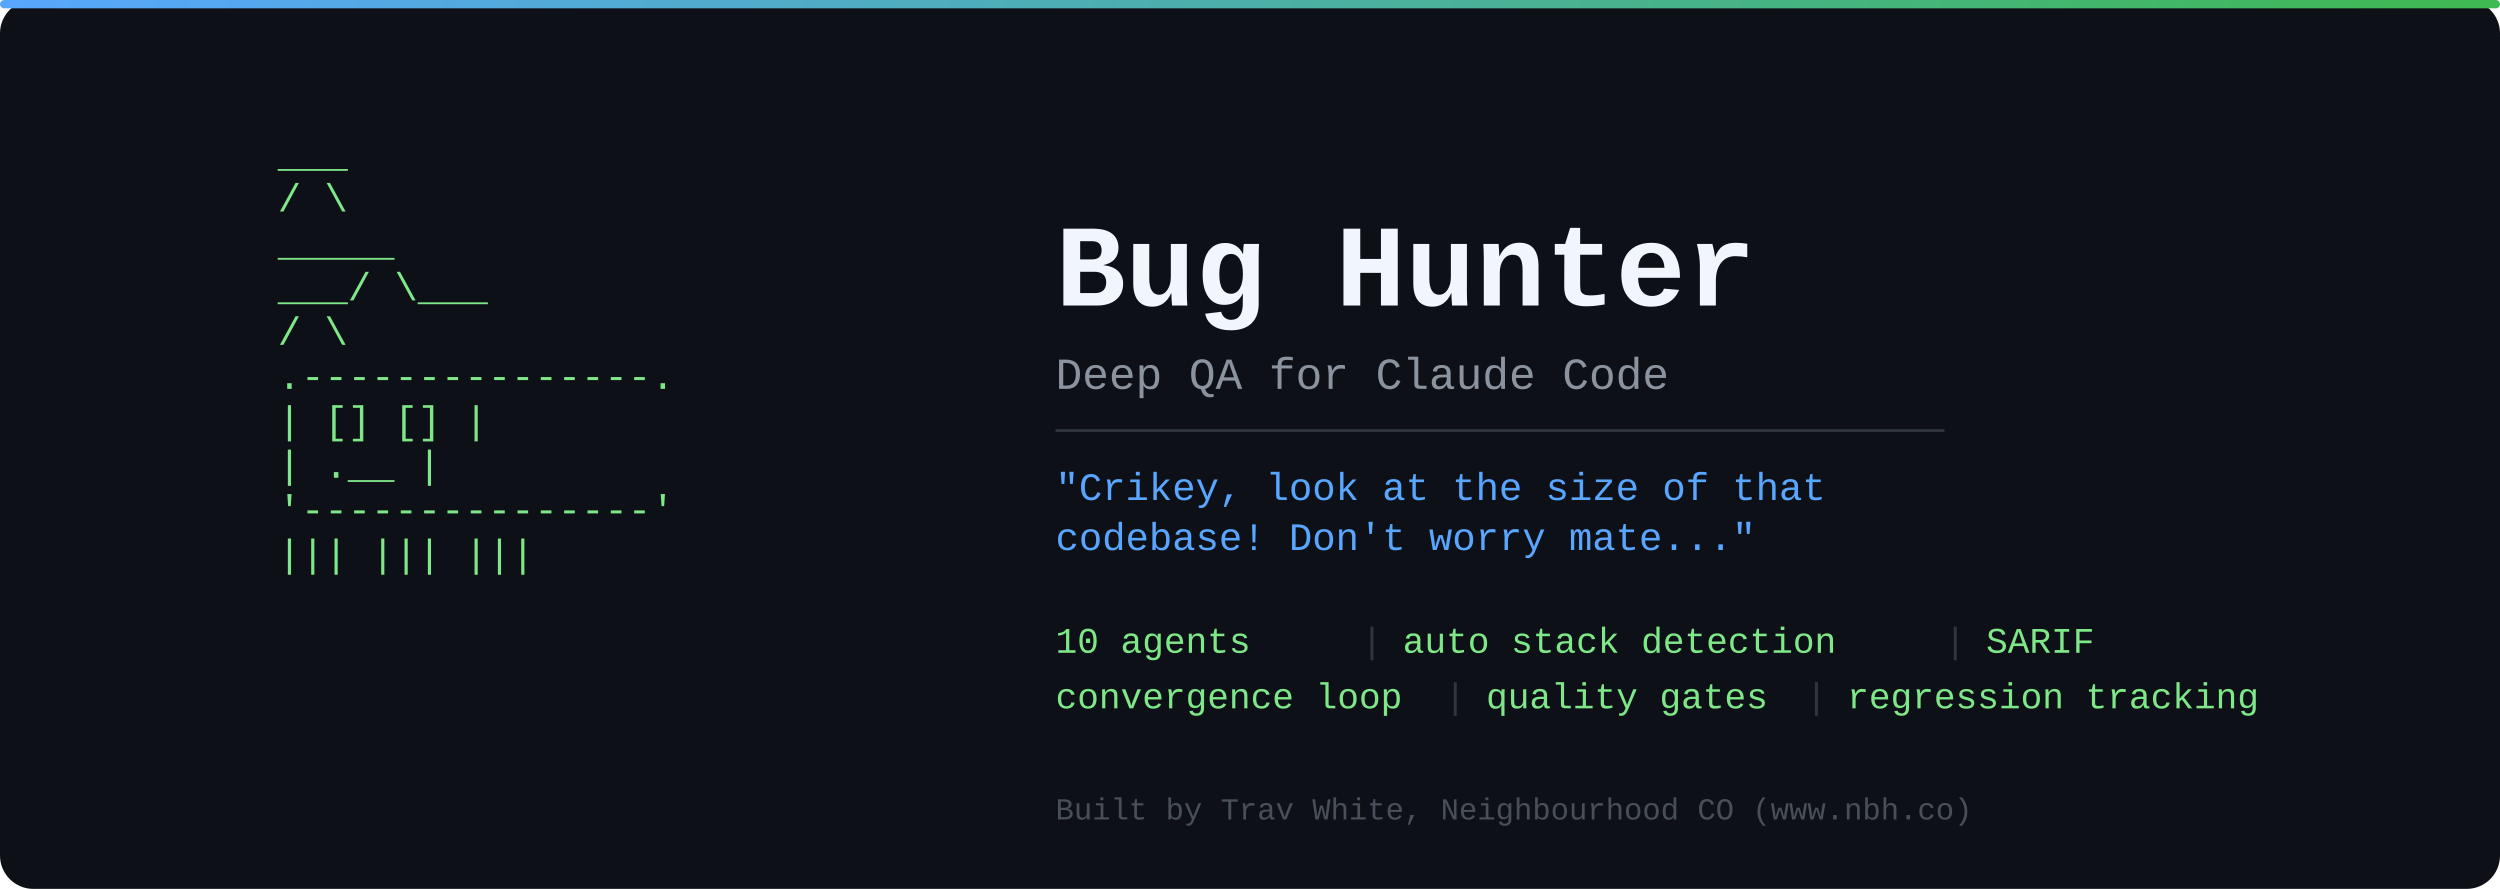
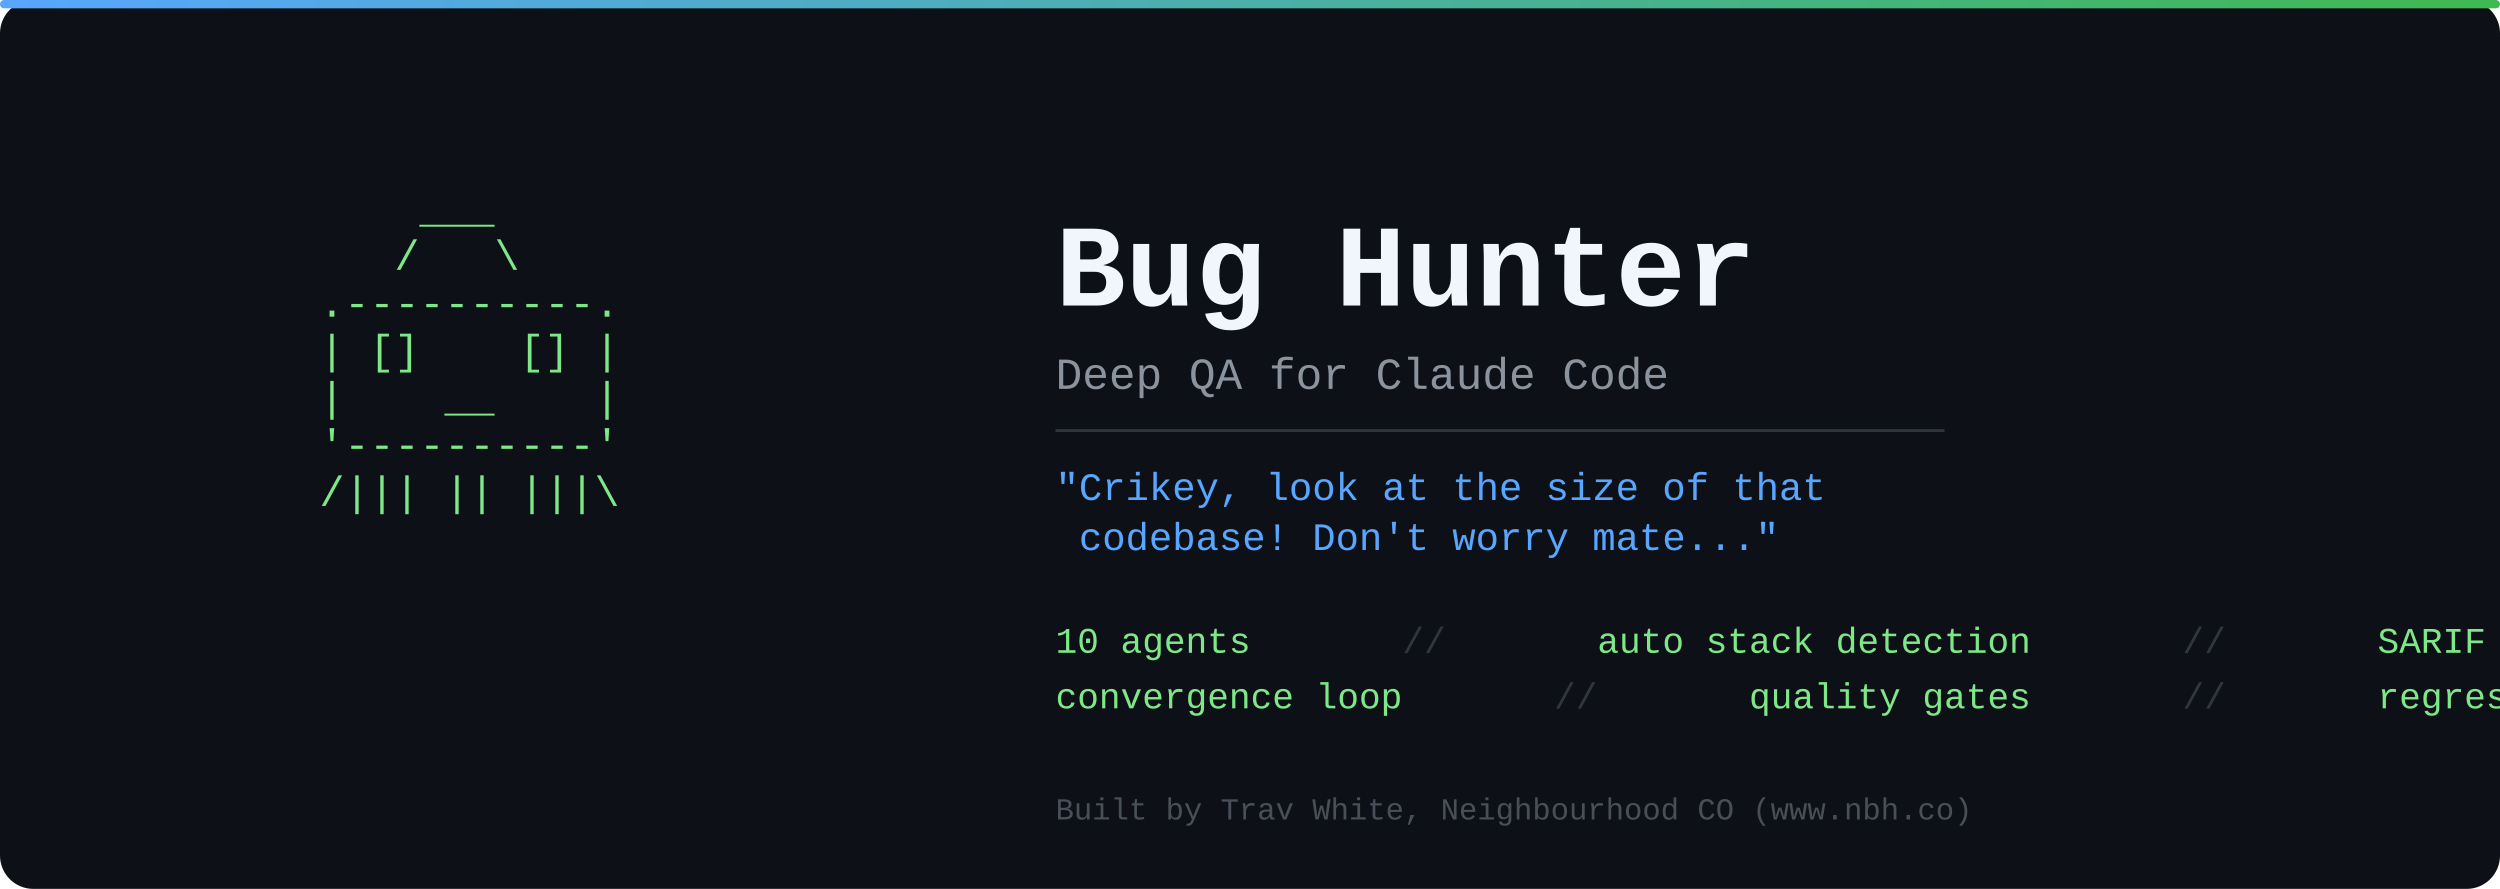
<svg xmlns="http://www.w3.org/2000/svg" viewBox="0 0 900 320" fill="none">
  <defs>
    <linearGradient id="bg" x1="0" y1="0" x2="900" y2="320">
      <stop offset="0%" stop-color="#0d1117" />
      <stop offset="100%" stop-color="#161b22" />
    </linearGradient>
    <linearGradient id="accent" x1="0" y1="0" x2="1" y2="0">
      <stop offset="0%" stop-color="#58a6ff" />
      <stop offset="100%" stop-color="#3fb950" />
    </linearGradient>
  </defs>
  <rect width="900" height="320" rx="12" fill="url(#bg)" />
  <rect x="0" y="0" width="900" height="3" rx="1.5" fill="url(#accent)" />
-   <text font-family="'Courier New', monospace" font-size="14" fill="#7ee787">
-     <tspan x="100" y="60">         ___</tspan>
-     <tspan x="100" y="76">        /   \</tspan>
-     <tspan x="100" y="92">        _____</tspan>
-     <tspan x="100" y="108">    ___/     \___</tspan>
-     <tspan x="100" y="124">   /             \</tspan>
-     <tspan x="100" y="140">  .---------------.</tspan>
-     <tspan x="100" y="156">  |   []     []   |</tspan>
-     <tspan x="100" y="172">  |      .__      |</tspan>
-     <tspan x="100" y="188">  '---------------'</tspan>
-     <tspan x="100" y="204">    |||  |||  |||</tspan>
+   <text font-family="'Courier New', 'Courier', monospace" font-size="15" fill="#7ee787" xml:space="preserve">
+     <tspan x="115" y="80">    ___    </tspan>
+     <tspan x="115" y="97">   /   \   </tspan>
+     <tspan x="115" y="114">.----------.</tspan>
+     <tspan x="115" y="131">| []    [] |</tspan>
+     <tspan x="115" y="148">|    __    |</tspan>
+     <tspan x="115" y="165">'----------'</tspan>
+     <tspan x="115" y="182">/||| || |||\</tspan>
  </text>
-   <text font-family="'Courier New', monospace" font-weight="bold" font-size="42" fill="#f0f6fc" x="380" y="110">Bug Hunter</text>
-   <text font-family="'Courier New', monospace" font-size="16" fill="#8b949e" x="380" y="140">Deep QA for Claude Code</text>
+   <text font-family="'Courier New', 'Courier', monospace" font-weight="bold" font-size="42" fill="#f0f6fc" x="380" y="110">Bug Hunter</text>
+   <text font-family="'Courier New', 'Courier', monospace" font-size="16" fill="#8b949e" x="380" y="140">Deep QA for Claude Code</text>
  <line x1="380" y1="155" x2="700" y2="155" stroke="#30363d" stroke-width="1" />
-   <text font-family="'Courier New', monospace" font-size="14" fill="#58a6ff" x="380" y="180">"Crikey, look at the size of that</text>
-   <text font-family="'Courier New', monospace" font-size="14" fill="#58a6ff" x="380" y="198"> codebase! Don't worry mate..."</text>
-   <text font-family="'Courier New', monospace" font-size="13" fill="#7ee787" x="380" y="235">10 agents</text>
-   <text font-family="'Courier New', monospace" font-size="13" fill="#30363d" x="490" y="235">|</text>
-   <text font-family="'Courier New', monospace" font-size="13" fill="#7ee787" x="505" y="235">auto stack detection</text>
-   <text font-family="'Courier New', monospace" font-size="13" fill="#30363d" x="700" y="235">|</text>
-   <text font-family="'Courier New', monospace" font-size="13" fill="#7ee787" x="715" y="235">SARIF</text>
-   <text font-family="'Courier New', monospace" font-size="13" fill="#7ee787" x="380" y="255">convergence loop</text>
-   <text font-family="'Courier New', monospace" font-size="13" fill="#30363d" x="520" y="255">|</text>
-   <text font-family="'Courier New', monospace" font-size="13" fill="#7ee787" x="535" y="255">quality gates</text>
-   <text font-family="'Courier New', monospace" font-size="13" fill="#30363d" x="650" y="255">|</text>
-   <text font-family="'Courier New', monospace" font-size="13" fill="#7ee787" x="665" y="255">regression tracking</text>
-   <text font-family="'Courier New', monospace" font-size="11" fill="#484f58" x="380" y="295">Built by Trav White, Neighbourhood CO (www.nbh.co)</text>
+   <text font-family="'Courier New', 'Courier', monospace" font-size="14" fill="#58a6ff" xml:space="preserve">
+     <tspan x="380" y="180">"Crikey, look at the size of that</tspan>
+     <tspan x="380" y="198"> codebase! Don't worry mate..."</tspan>
+   </text>
+   <text font-family="'Courier New', 'Courier', monospace" font-size="13" xml:space="preserve">
+     <tspan x="380" y="235" fill="#7ee787">10 agents</tspan>
+     <tspan fill="#30363d">  //  </tspan>
+     <tspan fill="#7ee787">auto stack detection</tspan>
+     <tspan fill="#30363d">  //  </tspan>
+     <tspan fill="#7ee787">SARIF</tspan>
+   </text>
+   <text font-family="'Courier New', 'Courier', monospace" font-size="13" xml:space="preserve">
+     <tspan x="380" y="255" fill="#7ee787">convergence loop</tspan>
+     <tspan fill="#30363d">  //  </tspan>
+     <tspan fill="#7ee787">quality gates</tspan>
+     <tspan fill="#30363d">  //  </tspan>
+     <tspan fill="#7ee787">regression tracking</tspan>
+   </text>
+   <text font-family="'Courier New', 'Courier', monospace" font-size="11" fill="#484f58" x="380" y="295">Built by Trav White, Neighbourhood CO (www.nbh.co)</text>
</svg>
